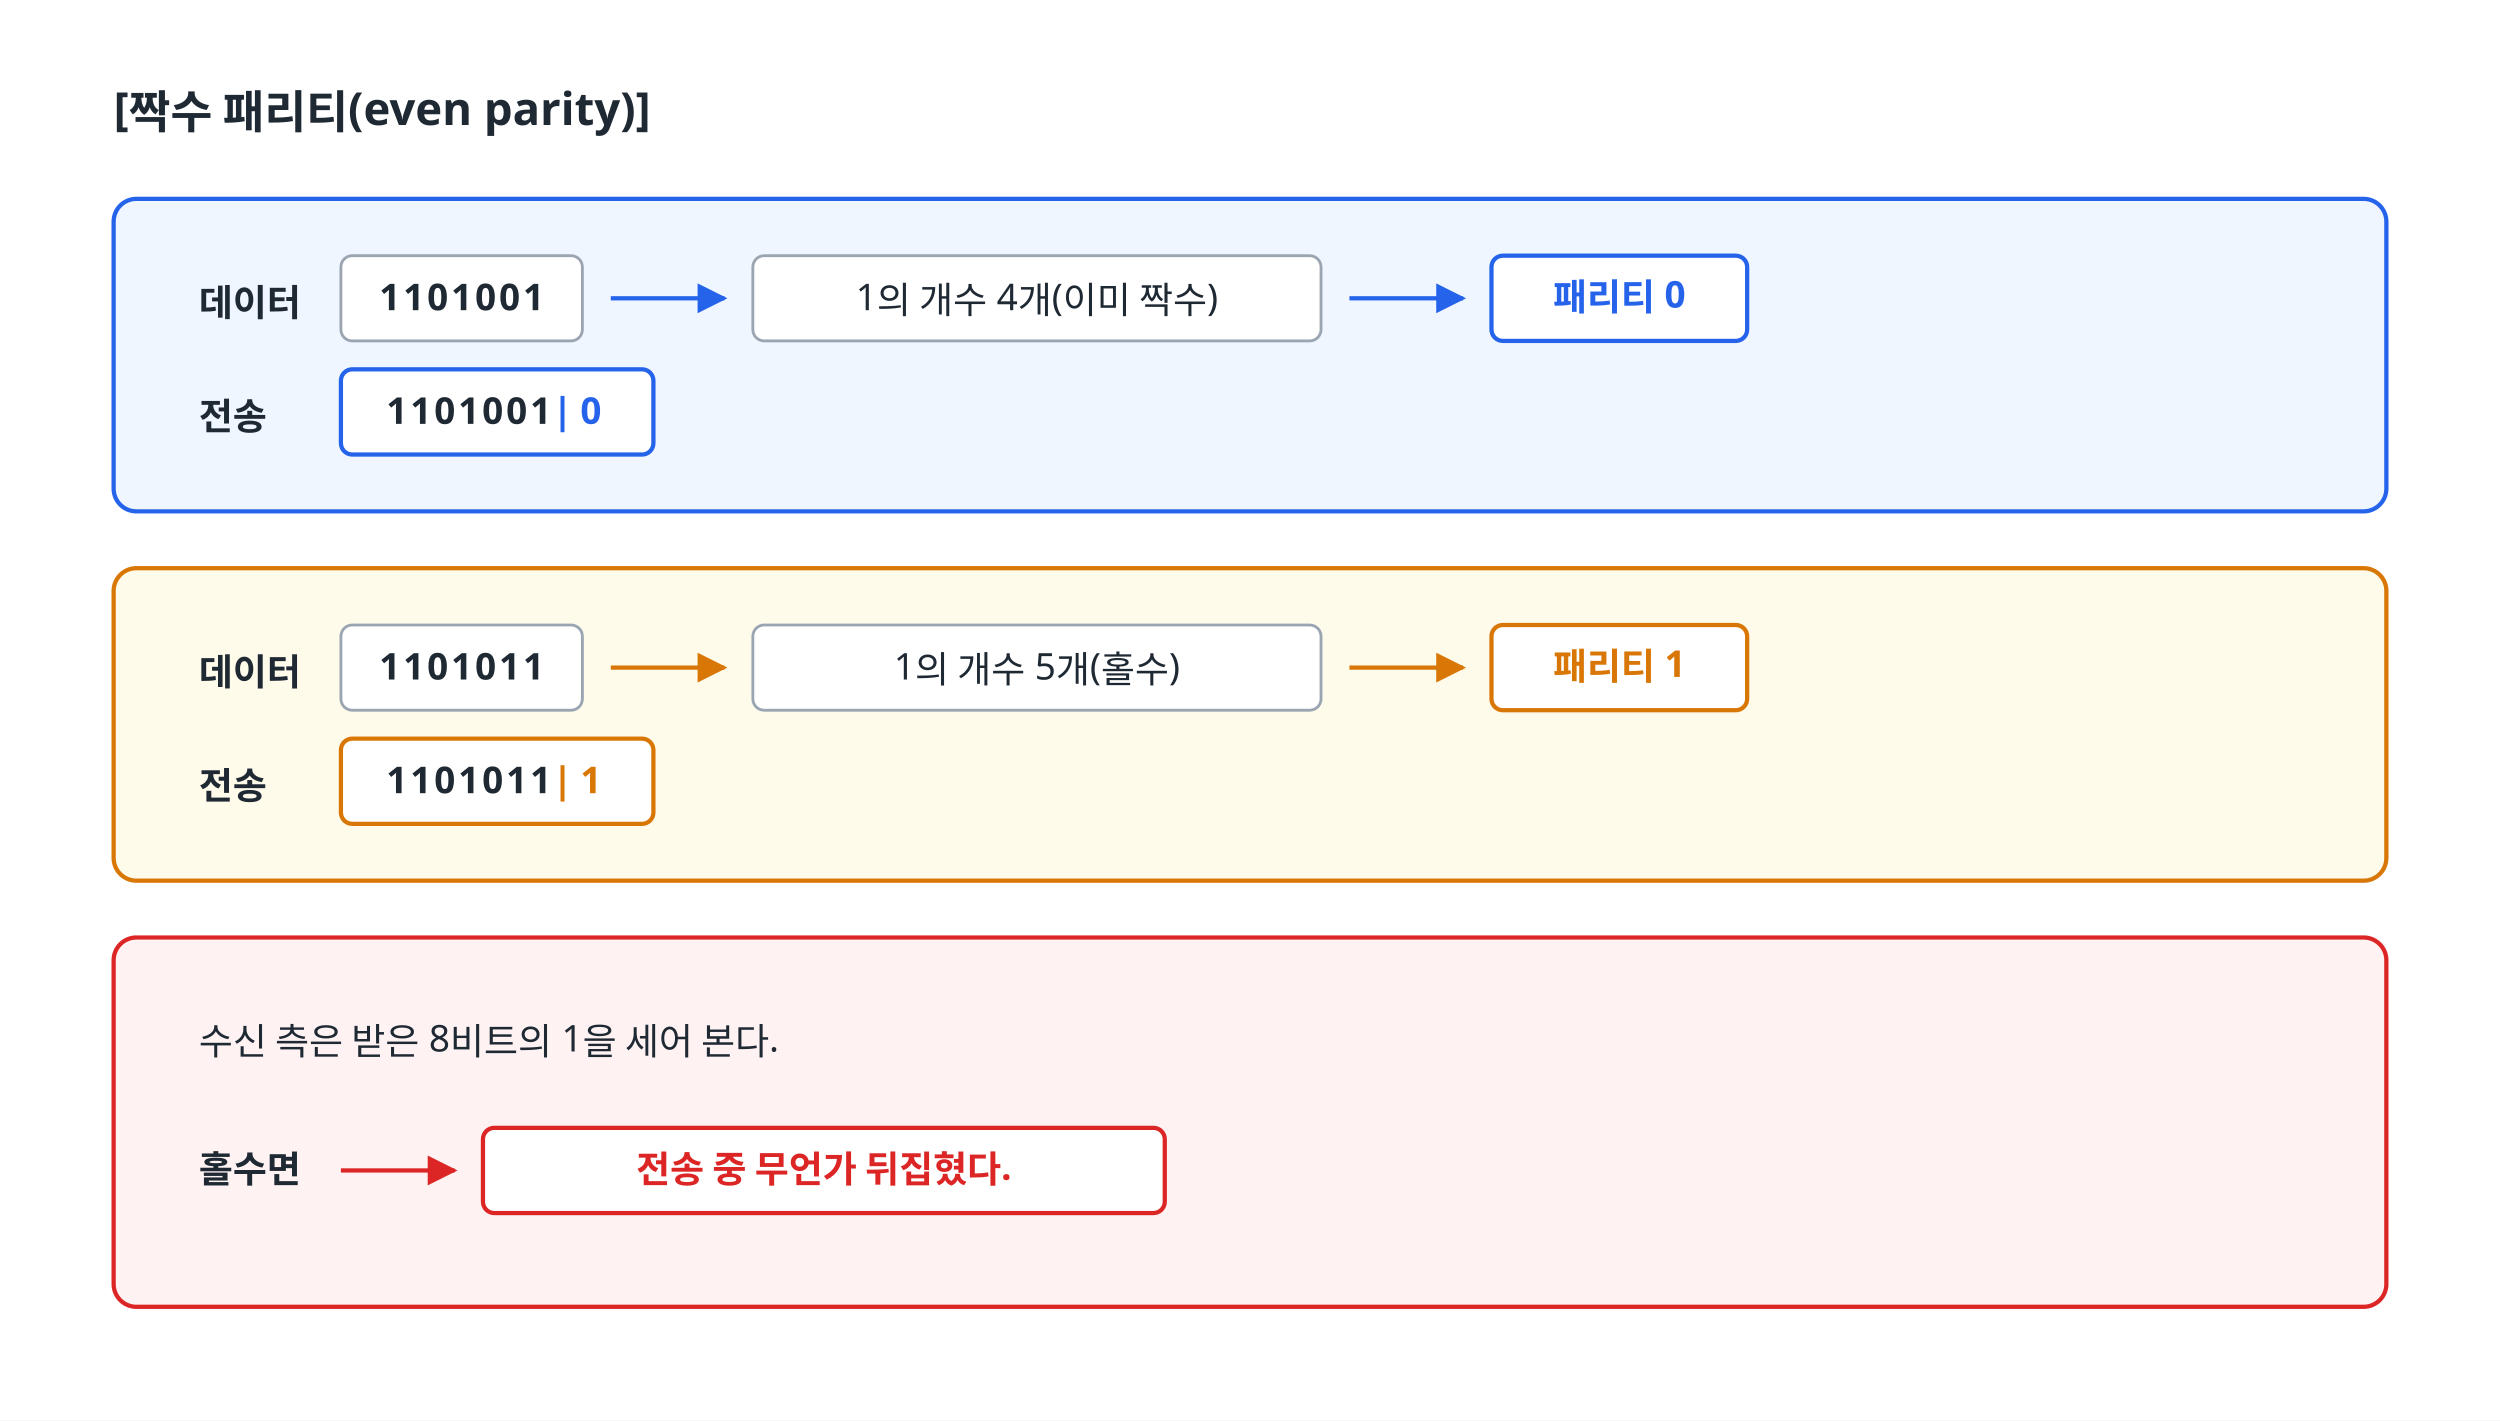
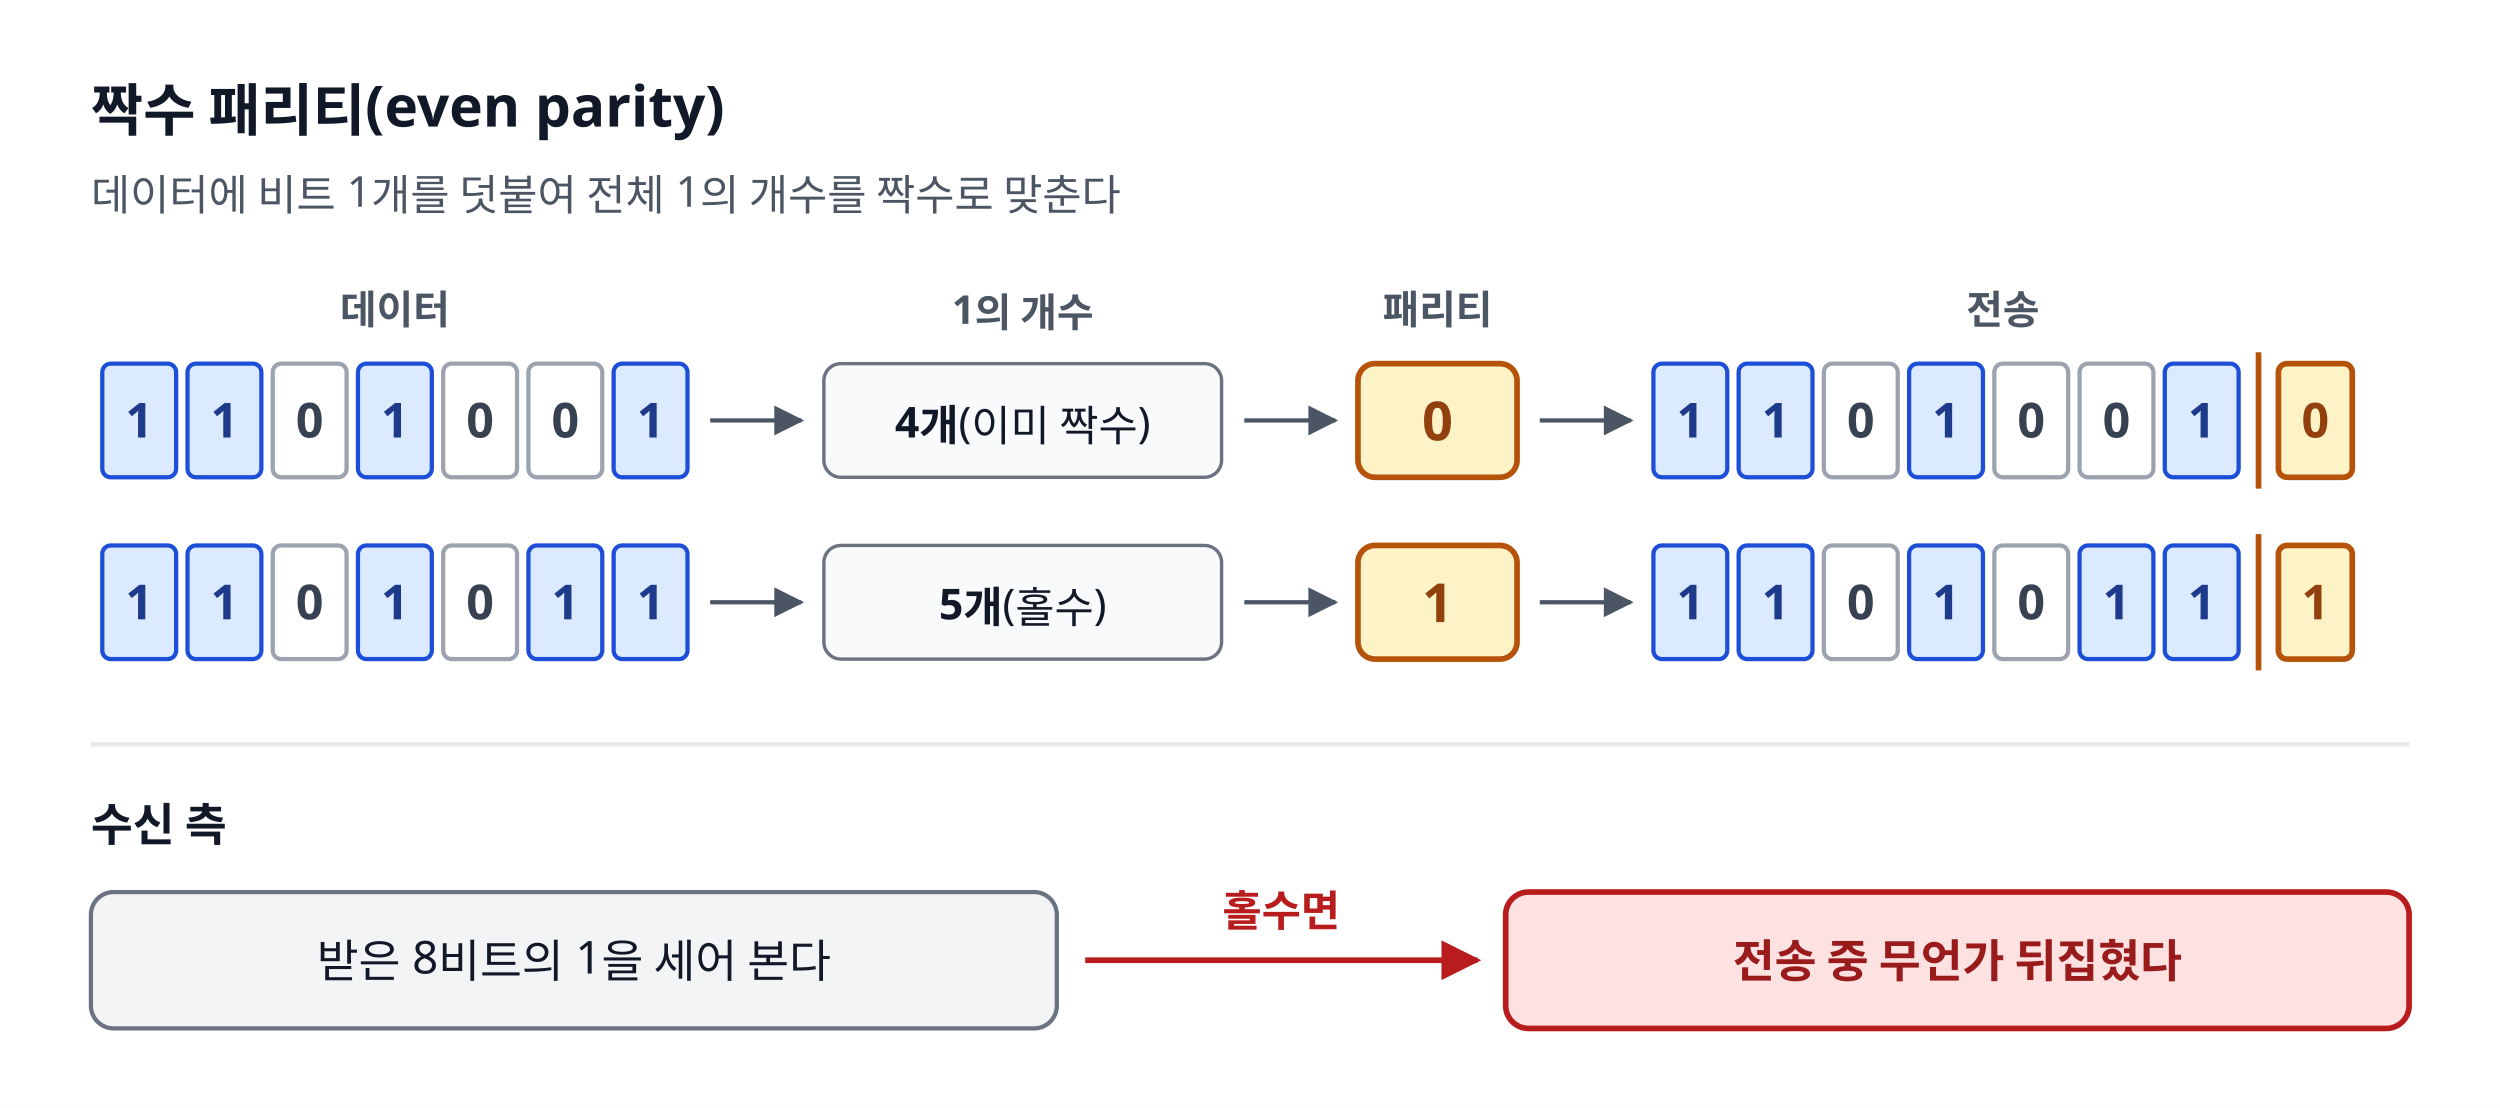
- <svg xmlns="http://www.w3.org/2000/svg" viewBox="0 0 880 500" width="880" height="500" font-family="'Malgun Gothic','Apple SD Gothic Neo','Noto Sans KR','Segoe UI',sans-serif" role="img" aria-labelledby="t d">
+ <svg xmlns="http://www.w3.org/2000/svg" viewBox="0 0 880 390" width="880" height="390" font-family="'Malgun Gothic','Apple SD Gothic Neo','Noto Sans KR','Segoe UI',sans-serif" role="img" aria-labelledby="t d">
  <defs>
-     <marker id="a-ink" viewBox="0 0 10 10" refX="9" refY="5" markerWidth="7" markerHeight="7" orient="auto-start-reverse">
-       <path d="M0,0 L10,5 L0,10 z" fill="#1f2933" />
+     <marker id="ag" viewBox="0 0 10 10" refX="9" refY="5" markerWidth="7" markerHeight="7" orient="auto">
+       <path d="M0,0 L10,5 L0,10 z" fill="#4b5563" />
    </marker>
-     <marker id="a-blue" viewBox="0 0 10 10" refX="9" refY="5" markerWidth="7" markerHeight="7" orient="auto-start-reverse">
-       <path d="M0,0 L10,5 L0,10 z" fill="#2563eb" />
-     </marker>
-     <marker id="a-amber" viewBox="0 0 10 10" refX="9" refY="5" markerWidth="7" markerHeight="7" orient="auto-start-reverse">
-       <path d="M0,0 L10,5 L0,10 z" fill="#d97706" />
-     </marker>
-     <marker id="a-red" viewBox="0 0 10 10" refX="9" refY="5" markerWidth="7" markerHeight="7" orient="auto-start-reverse">
-       <path d="M0,0 L10,5 L0,10 z" fill="#dc2626" />
+     <marker id="ar" viewBox="0 0 10 10" refX="9" refY="5" markerWidth="7" markerHeight="7" orient="auto">
+       <path d="M0,0 L10,5 L0,10 z" fill="#b91c1c" />
    </marker>
  </defs>
-   <rect width="880" height="500" fill="#ffffff" />
-   <text x="40" y="44" font-size="16" font-weight="bold" fill="#1f2933">[짝수 패리티(even parity)]</text>
-   <g transform="translate(40, 70)">
-     <rect x="0" y="0" width="800" height="110" rx="8" fill="#eff6ff" stroke="#2563eb" stroke-width="1.5" />
-     <text x="30" y="41.2" font-size="13" font-weight="bold" fill="#1f2933">데이터</text>
-     <rect x="80" y="20" width="85" height="30" fill="#ffffff" stroke="#9aa5b1" stroke-width="1" rx="4" />
-     <text x="122.5" y="39.2" font-size="13" font-weight="bold" fill="#1f2933" text-anchor="middle" letter-spacing="1">1101001</text>
-     <path d="M175,35 L215,35" stroke="#2563eb" stroke-width="1.5" fill="none" marker-end="url(#a-blue)" />
-     <rect x="225" y="20" width="200" height="30" fill="#ffffff" stroke="#9aa5b1" stroke-width="1" rx="4" />
-     <text x="325" y="39.2" font-size="13" fill="#1f2933" text-anchor="middle">1의 개수 4개(이미 짝수)</text>
-     <path d="M435,35 L475,35" stroke="#2563eb" stroke-width="1.5" fill="none" marker-end="url(#a-blue)" />
-     <rect x="485" y="20" width="90" height="30" fill="#ffffff" stroke="#2563eb" stroke-width="1.5" rx="4" />
-     <text x="530" y="39.2" font-size="13" font-weight="bold" fill="#2563eb" text-anchor="middle">패리티 0</text>
-     <text x="30" y="81.2" font-size="13" font-weight="bold" fill="#1f2933">전송</text>
-     <rect x="80" y="60" width="110" height="30" fill="#ffffff" stroke="#2563eb" stroke-width="1.5" rx="4" />
-     <text x="125" y="79.2" font-size="13" font-weight="bold" fill="#1f2933" text-anchor="middle" letter-spacing="1">1101001</text>
-     <text x="158" y="79.2" font-size="13" font-weight="bold" fill="#2563eb" text-anchor="middle">|</text>
-     <text x="168" y="79.2" font-size="13" font-weight="bold" fill="#2563eb" text-anchor="middle">0</text>
+   <rect width="880" height="390" fill="#ffffff" />
+   <text x="32" y="46" font-size="20" font-weight="bold" fill="#111827">짝수 패리티(even parity)</text>
+   <text x="32" y="74" font-size="15" fill="#4b5563">데이터에 비트 1개를 덧붙여 전체 1의 개수를 짝수로 맞춘다</text>
+   <g font-size="14" font-weight="bold" fill="#4b5563" text-anchor="middle">
+     <text x="139" y="114">데이터</text>
+     <text x="360" y="114">1의 개수</text>
+     <text x="506" y="114">패리티</text>
+     <text x="705" y="114">전송</text>
  </g>
-   <g transform="translate(40, 200)">
-     <rect x="0" y="0" width="800" height="110" rx="8" fill="#fffbeb" stroke="#d97706" stroke-width="1.5" />
-     <text x="30" y="41.2" font-size="13" font-weight="bold" fill="#1f2933">데이터</text>
-     <rect x="80" y="20" width="85" height="30" fill="#ffffff" stroke="#9aa5b1" stroke-width="1" rx="4" />
-     <text x="122.5" y="39.2" font-size="13" font-weight="bold" fill="#1f2933" text-anchor="middle" letter-spacing="1">1101011</text>
-     <path d="M175,35 L215,35" stroke="#d97706" stroke-width="1.5" fill="none" marker-end="url(#a-amber)" />
-     <rect x="225" y="20" width="200" height="30" fill="#ffffff" stroke="#9aa5b1" stroke-width="1" rx="4" />
-     <text x="325" y="39.2" font-size="13" fill="#1f2933" text-anchor="middle">1의 개수 5개(홀수)</text>
-     <path d="M435,35 L475,35" stroke="#d97706" stroke-width="1.5" fill="none" marker-end="url(#a-amber)" />
-     <rect x="485" y="20" width="90" height="30" fill="#ffffff" stroke="#d97706" stroke-width="1.5" rx="4" />
-     <text x="530" y="39.2" font-size="13" font-weight="bold" fill="#d97706" text-anchor="middle">패리티 1</text>
-     <text x="30" y="81.2" font-size="13" font-weight="bold" fill="#1f2933">전송</text>
-     <rect x="80" y="60" width="110" height="30" fill="#ffffff" stroke="#d97706" stroke-width="1.5" rx="4" />
-     <text x="125" y="79.2" font-size="13" font-weight="bold" fill="#1f2933" text-anchor="middle" letter-spacing="1">1101011</text>
-     <text x="158" y="79.2" font-size="13" font-weight="bold" fill="#d97706" text-anchor="middle">|</text>
-     <text x="168" y="79.2" font-size="13" font-weight="bold" fill="#d97706" text-anchor="middle">1</text>
+   <g stroke-width="1.5">
+     <rect x="36" y="128" width="26" height="40" rx="3" fill="#dbeafe" stroke="#1d4ed8" />
+     <rect x="66" y="128" width="26" height="40" rx="3" fill="#dbeafe" stroke="#1d4ed8" />
+     <rect x="96" y="128" width="26" height="40" rx="3" fill="#ffffff" stroke="#9ca3af" />
+     <rect x="126" y="128" width="26" height="40" rx="3" fill="#dbeafe" stroke="#1d4ed8" />
+     <rect x="156" y="128" width="26" height="40" rx="3" fill="#ffffff" stroke="#9ca3af" />
+     <rect x="186" y="128" width="26" height="40" rx="3" fill="#ffffff" stroke="#9ca3af" />
+     <rect x="216" y="128" width="26" height="40" rx="3" fill="#dbeafe" stroke="#1d4ed8" />
  </g>
-   <g transform="translate(40, 330)">
-     <rect x="0" y="0" width="800" height="130" rx="8" fill="#fef2f2" stroke="#dc2626" stroke-width="1.5" />
-     <text x="30" y="41.2" font-size="13" fill="#1f2933">수신 측은 받은 8비트의 1을 세어 본다.</text>
-     <text x="30" y="86.2" font-size="13" font-weight="bold" fill="#1f2933">홀수면</text>
-     <path d="M80,82 L120,82" stroke="#dc2626" stroke-width="1.5" fill="none" marker-end="url(#a-red)" />
-     <rect x="130" y="67" width="240" height="30" fill="#ffffff" stroke="#dc2626" stroke-width="1.5" rx="4" />
-     <text x="250" y="86.2" font-size="13" font-weight="bold" fill="#dc2626" text-anchor="middle">전송 중 무언가 뒤집혔다.</text>
+   <g font-size="17" font-weight="bold" text-anchor="middle">
+     <text x="49" y="154" fill="#1e3a8a">1</text>
+     <text x="79" y="154" fill="#1e3a8a">1</text>
+     <text x="109" y="154" fill="#374151">0</text>
+     <text x="139" y="154" fill="#1e3a8a">1</text>
+     <text x="169" y="154" fill="#374151">0</text>
+     <text x="199" y="154" fill="#374151">0</text>
+     <text x="229" y="154" fill="#1e3a8a">1</text>
  </g>
+   <line x1="250" y1="148" x2="282" y2="148" stroke="#4b5563" stroke-width="1.5" marker-end="url(#ag)" />
+   <rect x="290" y="128" width="140" height="40" rx="6" fill="#f9fafb" stroke="#6b7280" stroke-width="1.2" />
+   <text x="360" y="154" font-size="15" fill="#111827" text-anchor="middle">
+     <tspan font-weight="bold">4개</tspan>(이미 짝수)</text>
+   <line x1="438" y1="148" x2="470" y2="148" stroke="#4b5563" stroke-width="1.5" marker-end="url(#ag)" />
+   <rect x="478" y="128" width="56" height="40" rx="6" fill="#fef3c7" stroke="#b45309" stroke-width="2" />
+   <text x="506" y="155" font-size="19" font-weight="bold" fill="#92400e" text-anchor="middle">0</text>
+   <line x1="542" y1="148" x2="574" y2="148" stroke="#4b5563" stroke-width="1.5" marker-end="url(#ag)" />
+   <g stroke-width="1.5">
+     <rect x="582" y="128" width="26" height="40" rx="3" fill="#dbeafe" stroke="#1d4ed8" />
+     <rect x="612" y="128" width="26" height="40" rx="3" fill="#dbeafe" stroke="#1d4ed8" />
+     <rect x="642" y="128" width="26" height="40" rx="3" fill="#ffffff" stroke="#9ca3af" />
+     <rect x="672" y="128" width="26" height="40" rx="3" fill="#dbeafe" stroke="#1d4ed8" />
+     <rect x="702" y="128" width="26" height="40" rx="3" fill="#ffffff" stroke="#9ca3af" />
+     <rect x="732" y="128" width="26" height="40" rx="3" fill="#ffffff" stroke="#9ca3af" />
+     <rect x="762" y="128" width="26" height="40" rx="3" fill="#dbeafe" stroke="#1d4ed8" />
+   </g>
+   <line x1="795" y1="124" x2="795" y2="172" stroke="#b45309" stroke-width="2" />
+   <rect x="802" y="128" width="26" height="40" rx="3" fill="#fef3c7" stroke="#b45309" stroke-width="2" />
+   <g font-size="17" font-weight="bold" text-anchor="middle">
+     <text x="595" y="154" fill="#1e3a8a">1</text>
+     <text x="625" y="154" fill="#1e3a8a">1</text>
+     <text x="655" y="154" fill="#374151">0</text>
+     <text x="685" y="154" fill="#1e3a8a">1</text>
+     <text x="715" y="154" fill="#374151">0</text>
+     <text x="745" y="154" fill="#374151">0</text>
+     <text x="775" y="154" fill="#1e3a8a">1</text>
+     <text x="815" y="154" fill="#92400e">0</text>
+   </g>
+   <g stroke-width="1.5">
+     <rect x="36" y="192" width="26" height="40" rx="3" fill="#dbeafe" stroke="#1d4ed8" />
+     <rect x="66" y="192" width="26" height="40" rx="3" fill="#dbeafe" stroke="#1d4ed8" />
+     <rect x="96" y="192" width="26" height="40" rx="3" fill="#ffffff" stroke="#9ca3af" />
+     <rect x="126" y="192" width="26" height="40" rx="3" fill="#dbeafe" stroke="#1d4ed8" />
+     <rect x="156" y="192" width="26" height="40" rx="3" fill="#ffffff" stroke="#9ca3af" />
+     <rect x="186" y="192" width="26" height="40" rx="3" fill="#dbeafe" stroke="#1d4ed8" />
+     <rect x="216" y="192" width="26" height="40" rx="3" fill="#dbeafe" stroke="#1d4ed8" />
+   </g>
+   <g font-size="17" font-weight="bold" text-anchor="middle">
+     <text x="49" y="218" fill="#1e3a8a">1</text>
+     <text x="79" y="218" fill="#1e3a8a">1</text>
+     <text x="109" y="218" fill="#374151">0</text>
+     <text x="139" y="218" fill="#1e3a8a">1</text>
+     <text x="169" y="218" fill="#374151">0</text>
+     <text x="199" y="218" fill="#1e3a8a">1</text>
+     <text x="229" y="218" fill="#1e3a8a">1</text>
+   </g>
+   <line x1="250" y1="212" x2="282" y2="212" stroke="#4b5563" stroke-width="1.5" marker-end="url(#ag)" />
+   <rect x="290" y="192" width="140" height="40" rx="6" fill="#f9fafb" stroke="#6b7280" stroke-width="1.2" />
+   <text x="360" y="218" font-size="15" fill="#111827" text-anchor="middle">
+     <tspan font-weight="bold">5개</tspan>(홀수)</text>
+   <line x1="438" y1="212" x2="470" y2="212" stroke="#4b5563" stroke-width="1.5" marker-end="url(#ag)" />
+   <rect x="478" y="192" width="56" height="40" rx="6" fill="#fef3c7" stroke="#b45309" stroke-width="2" />
+   <text x="506" y="219" font-size="19" font-weight="bold" fill="#92400e" text-anchor="middle">1</text>
+   <line x1="542" y1="212" x2="574" y2="212" stroke="#4b5563" stroke-width="1.5" marker-end="url(#ag)" />
+   <g stroke-width="1.5">
+     <rect x="582" y="192" width="26" height="40" rx="3" fill="#dbeafe" stroke="#1d4ed8" />
+     <rect x="612" y="192" width="26" height="40" rx="3" fill="#dbeafe" stroke="#1d4ed8" />
+     <rect x="642" y="192" width="26" height="40" rx="3" fill="#ffffff" stroke="#9ca3af" />
+     <rect x="672" y="192" width="26" height="40" rx="3" fill="#dbeafe" stroke="#1d4ed8" />
+     <rect x="702" y="192" width="26" height="40" rx="3" fill="#ffffff" stroke="#9ca3af" />
+     <rect x="732" y="192" width="26" height="40" rx="3" fill="#dbeafe" stroke="#1d4ed8" />
+     <rect x="762" y="192" width="26" height="40" rx="3" fill="#dbeafe" stroke="#1d4ed8" />
+   </g>
+   <line x1="795" y1="188" x2="795" y2="236" stroke="#b45309" stroke-width="2" />
+   <rect x="802" y="192" width="26" height="40" rx="3" fill="#fef3c7" stroke="#b45309" stroke-width="2" />
+   <g font-size="17" font-weight="bold" text-anchor="middle">
+     <text x="595" y="218" fill="#1e3a8a">1</text>
+     <text x="625" y="218" fill="#1e3a8a">1</text>
+     <text x="655" y="218" fill="#374151">0</text>
+     <text x="685" y="218" fill="#1e3a8a">1</text>
+     <text x="715" y="218" fill="#374151">0</text>
+     <text x="745" y="218" fill="#1e3a8a">1</text>
+     <text x="775" y="218" fill="#1e3a8a">1</text>
+     <text x="815" y="218" fill="#92400e">1</text>
+   </g>
+   <line x1="32" y1="262" x2="848" y2="262" stroke="#e5e7eb" stroke-width="1.5" />
+   <text x="32" y="296" font-size="16" font-weight="bold" fill="#111827">수신 측</text>
+   <rect x="32" y="314" width="340" height="48" rx="8" fill="#f3f4f6" stroke="#6b7280" stroke-width="1.5" />
+   <text x="202" y="344" font-size="16" fill="#111827" text-anchor="middle">받은 8비트의 1을 세어 본다</text>
+   <line x1="382" y1="338" x2="520" y2="338" stroke="#b91c1c" stroke-width="2" marker-end="url(#ar)" />
+   <text x="451" y="326" font-size="15" font-weight="bold" fill="#b91c1c" text-anchor="middle">홀수면</text>
+   <rect x="530" y="314" width="318" height="48" rx="8" fill="#fee2e2" stroke="#b91c1c" stroke-width="2" />
+   <text x="689" y="344" font-size="16" font-weight="bold" fill="#991b1b" text-anchor="middle">전송 중 무언가 뒤집혔다</text>
</svg>
